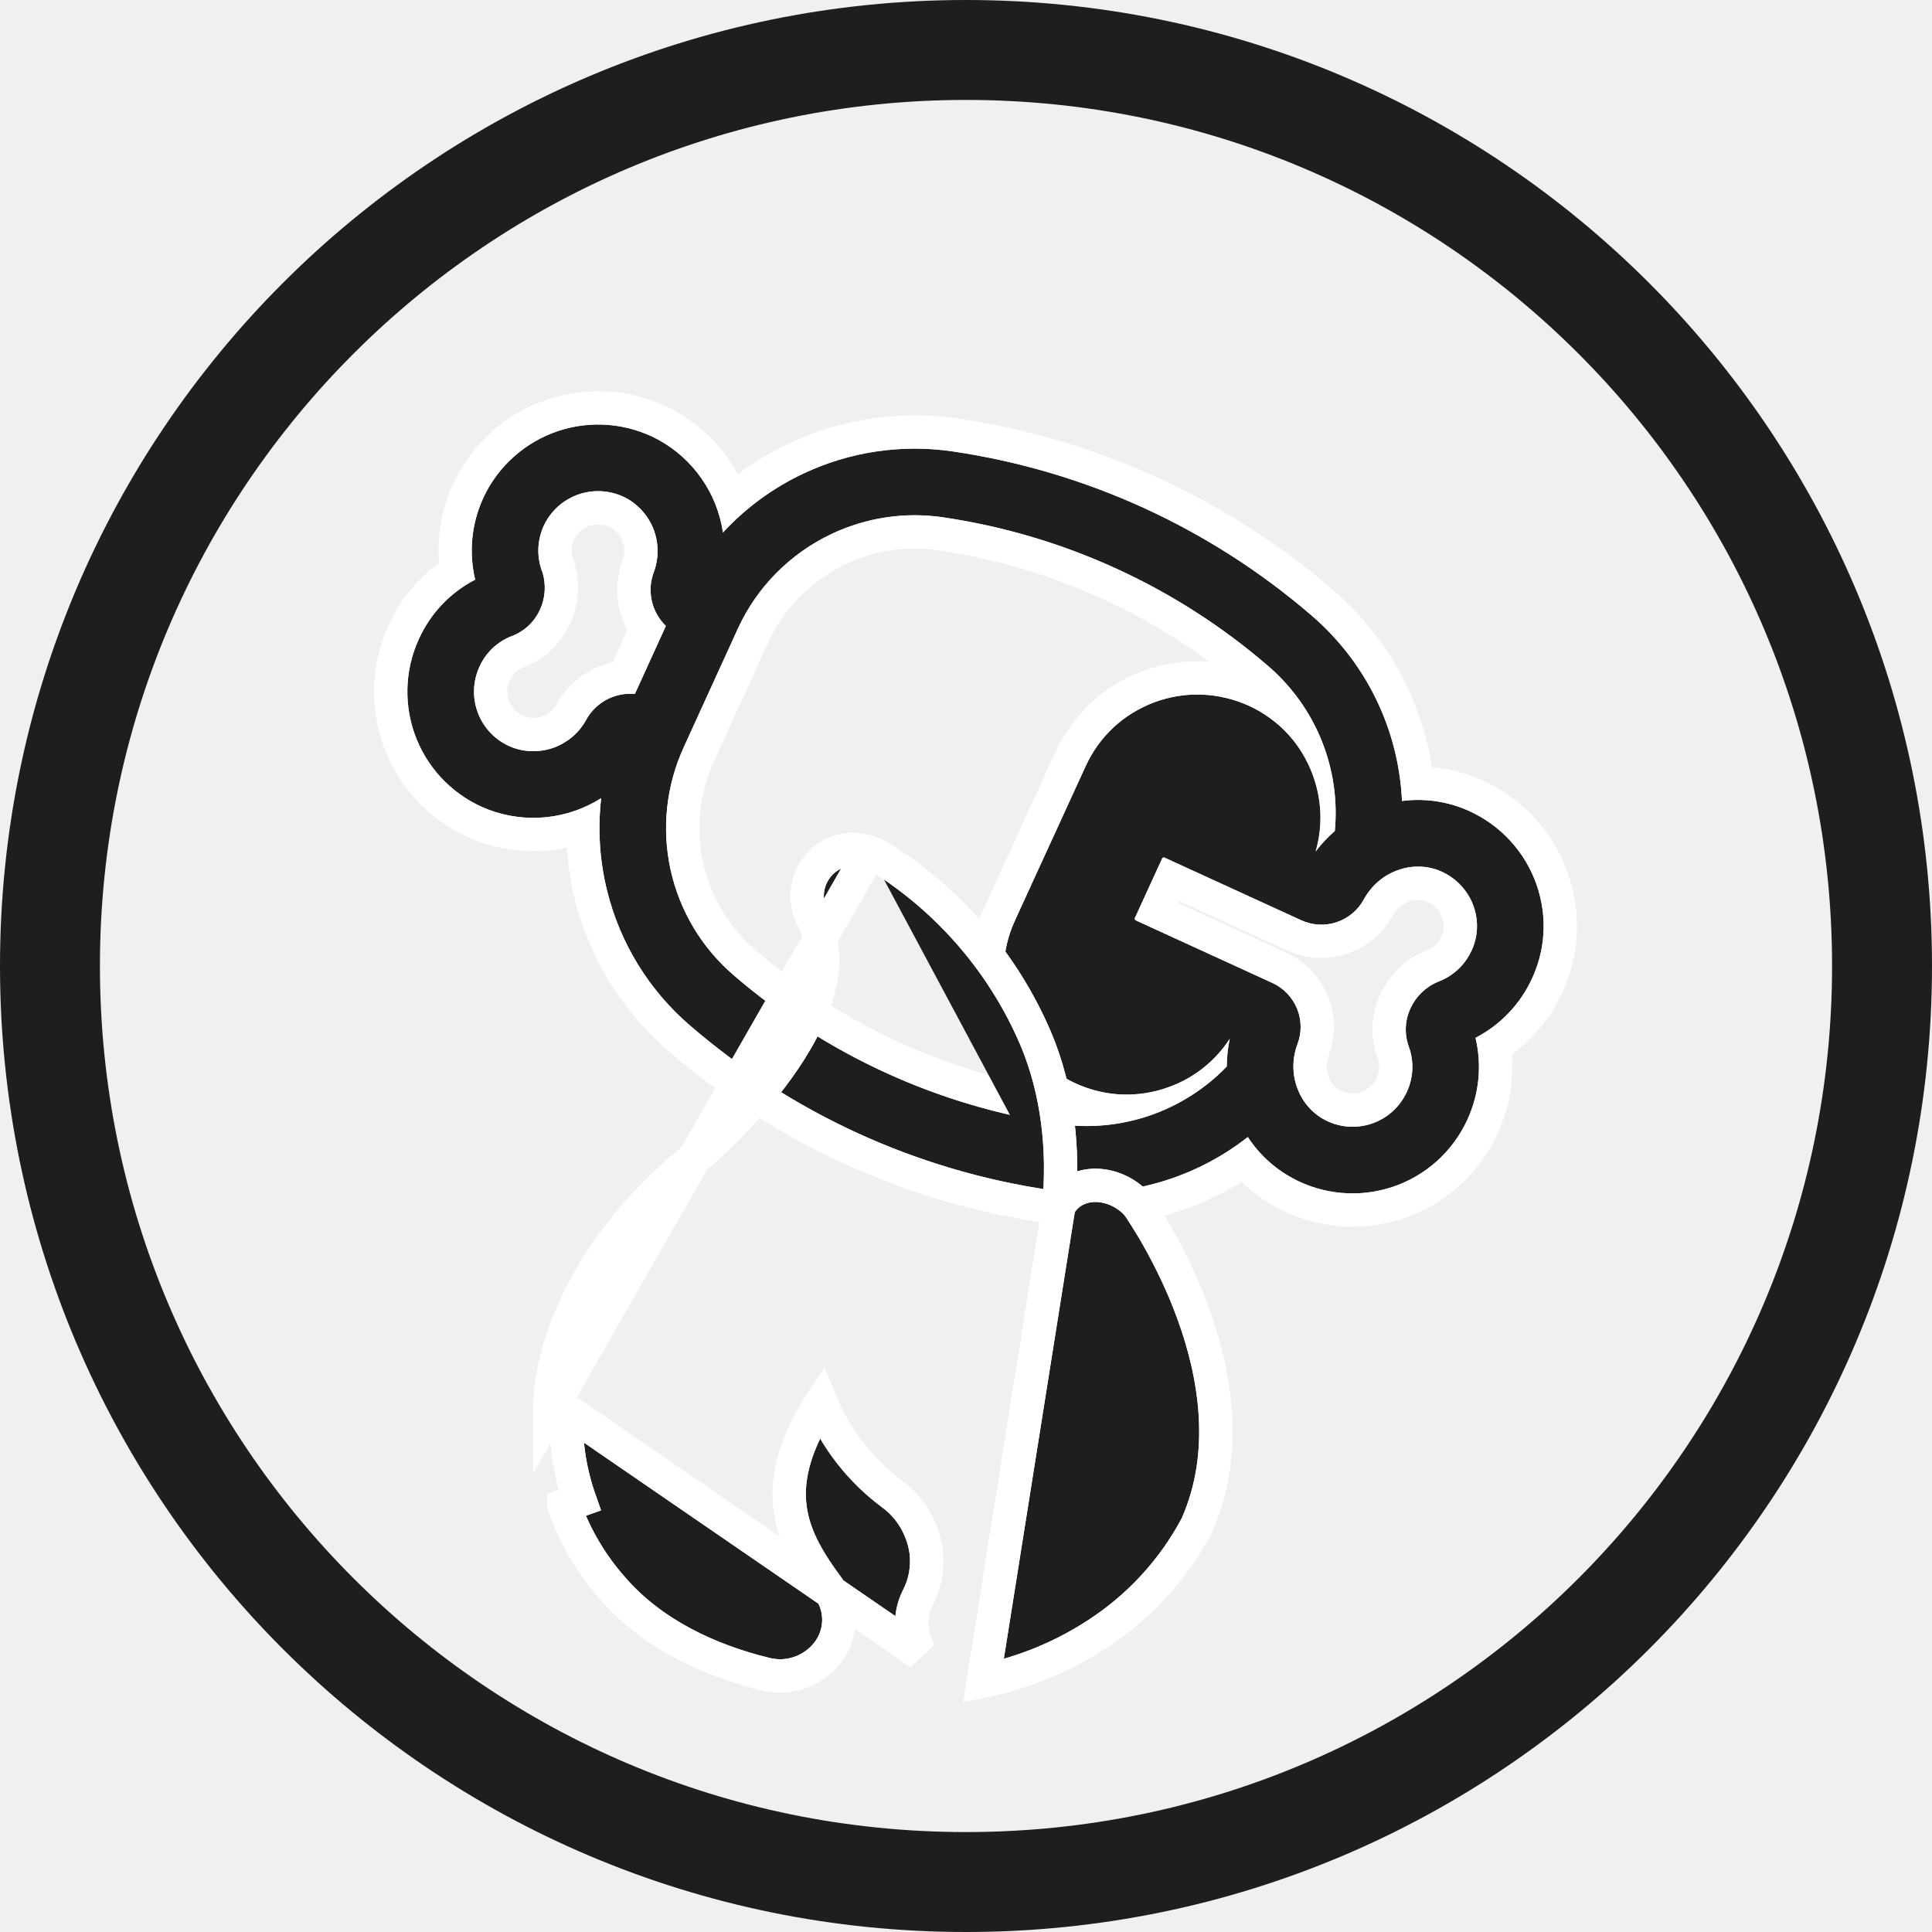
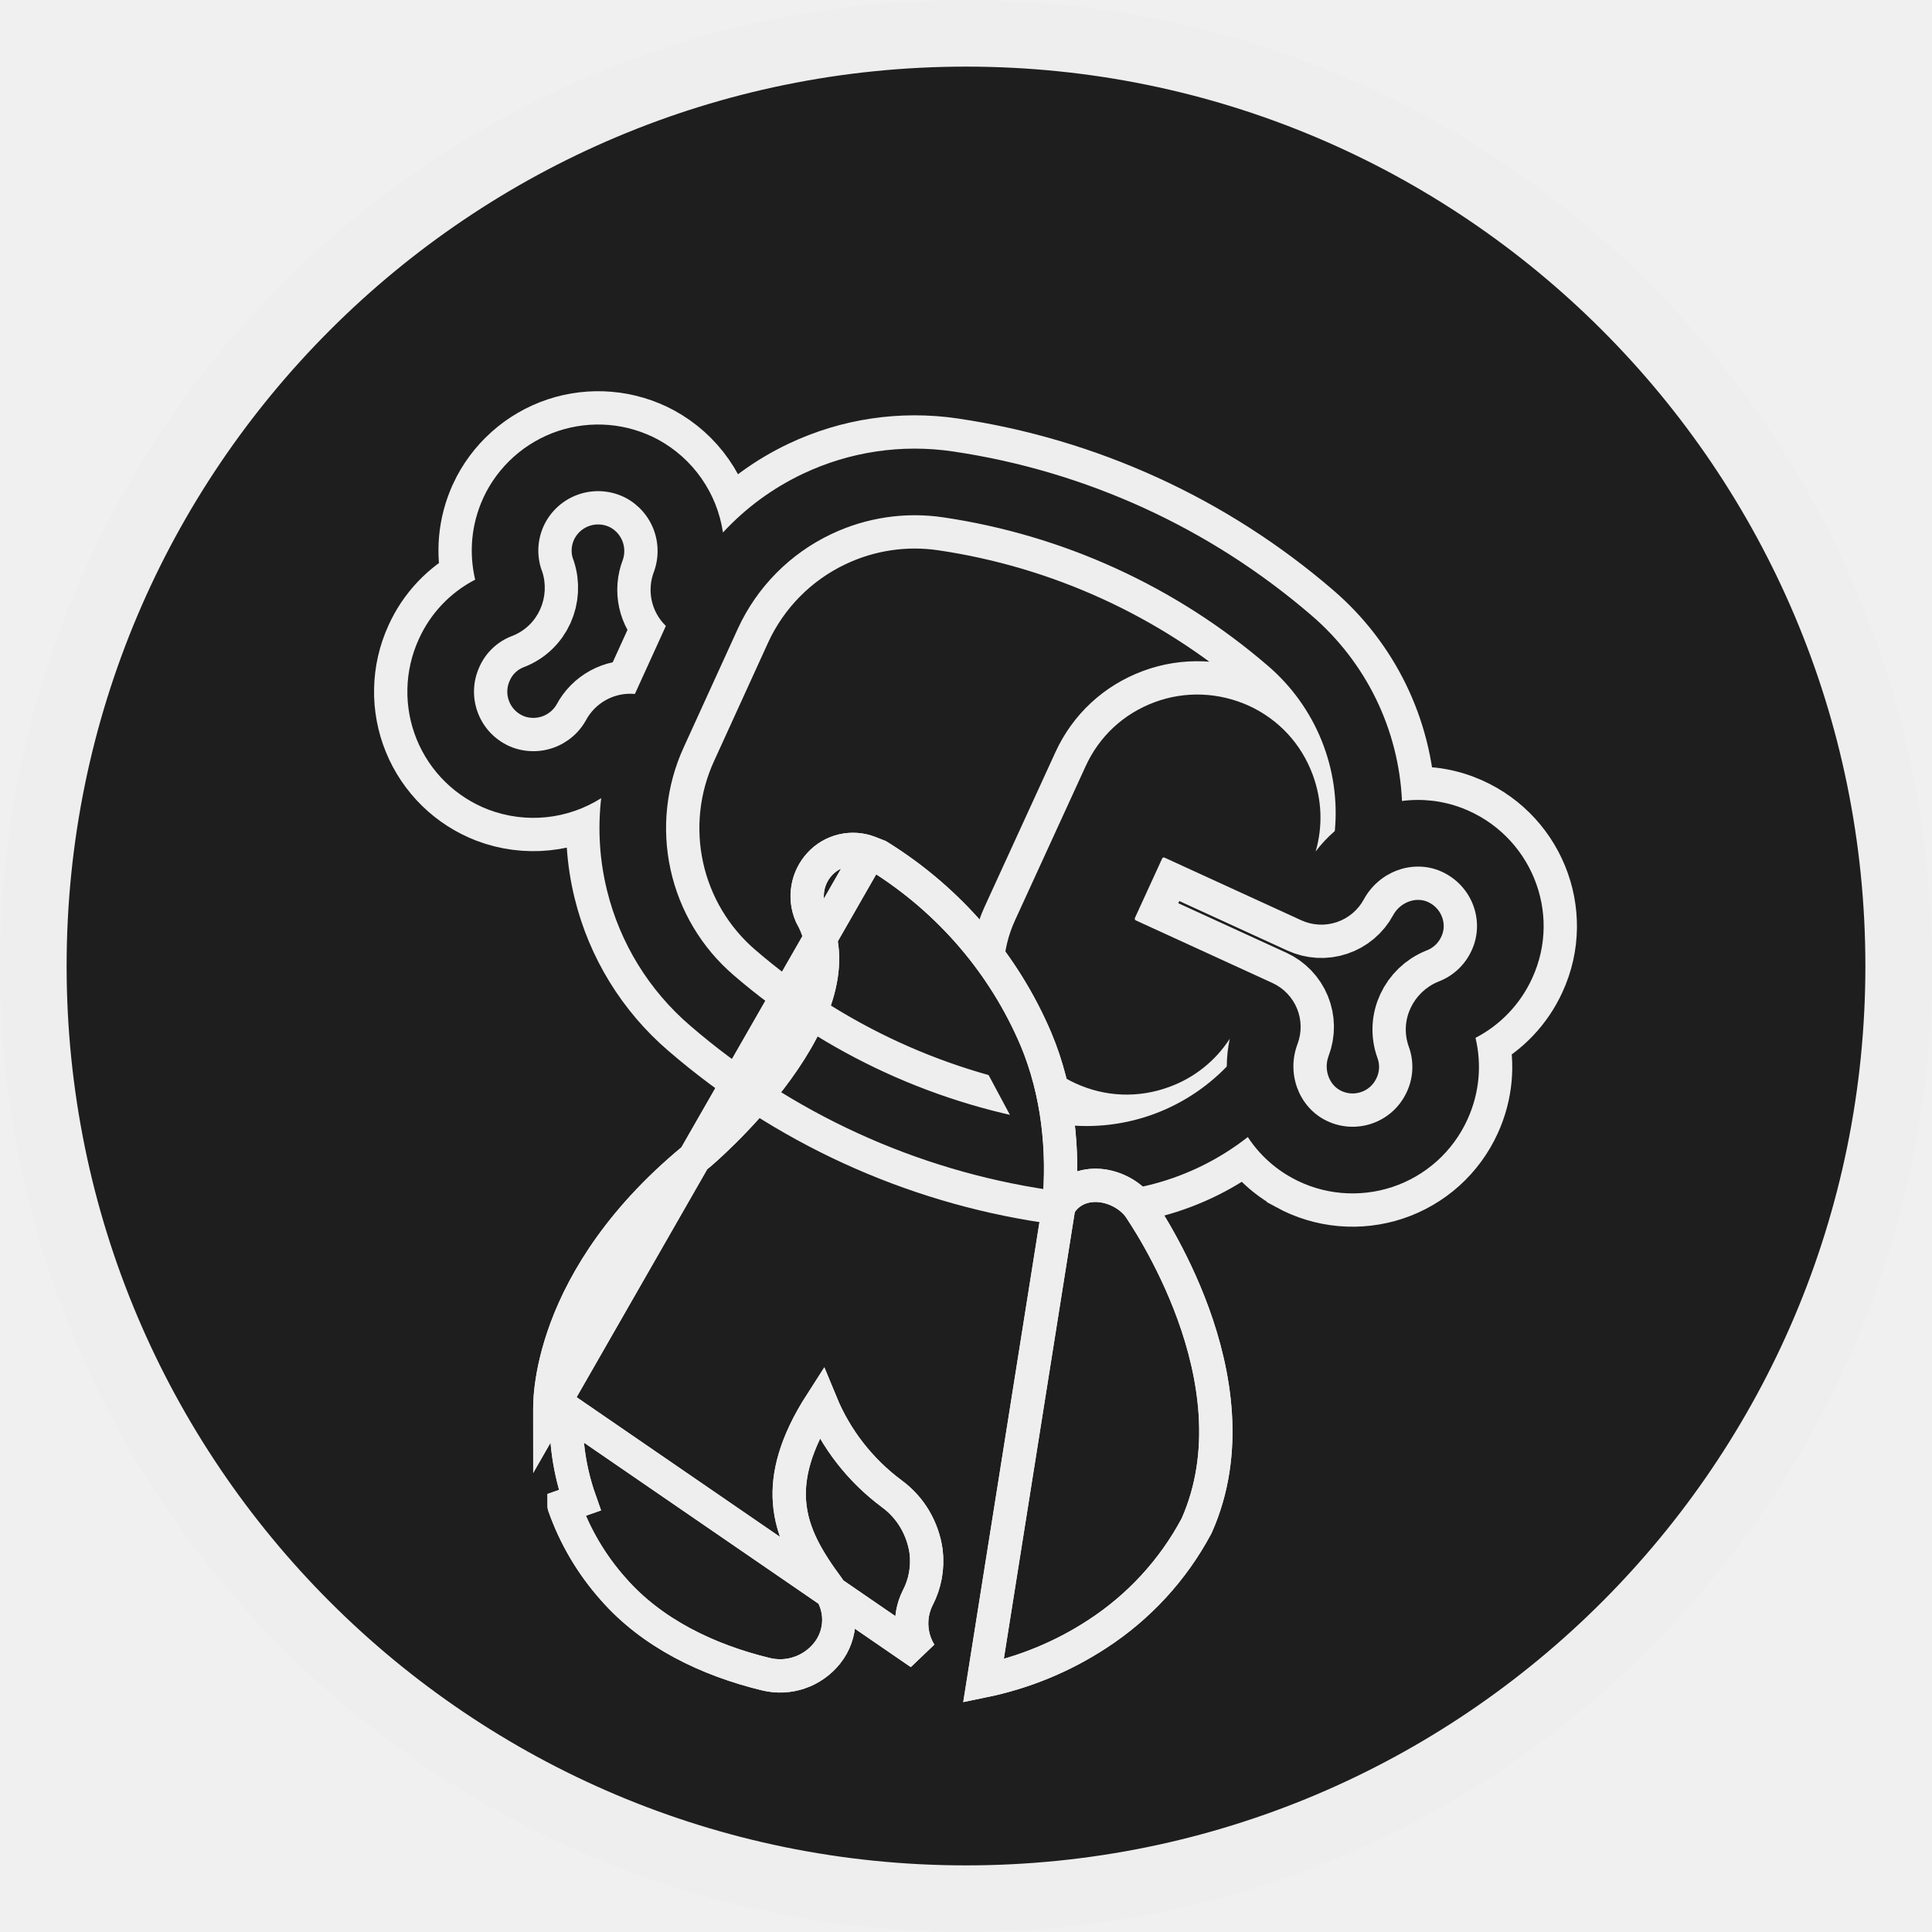
<svg xmlns="http://www.w3.org/2000/svg" width="58" height="58" viewBox="0 0 58 58" fill="none">
-   <circle cx="29" cy="29" r="27.5" stroke="#1E1E1E" stroke-width="3" />
+   <circle cx="29" cy="29" r="28" fill="#1E1E1E" stroke="#EEEEEE" stroke-width="2" />
  <mask id="path-2-outside-1_2_15" maskUnits="userSpaceOnUse" x="8.714" y="3.714" width="41.14" height="41.14" fill="black">
    <rect fill="white" x="8.714" y="3.714" width="41.14" height="41.14" />
    <path d="M19.758 13.198C20.276 13.48 20.722 13.879 21.059 14.363C21.397 14.846 21.617 15.402 21.704 15.986C22.384 15.25 23.199 14.652 24.105 14.223C25.505 13.559 27.07 13.326 28.603 13.552C32.59 14.14 36.327 15.849 39.379 18.481C40.186 19.175 40.843 20.027 41.309 20.983C41.775 21.94 42.04 22.982 42.089 24.046C42.694 23.967 43.309 24.038 43.881 24.254L43.885 24.255C45.949 25.044 46.909 27.397 45.995 29.371C45.644 30.139 45.046 30.768 44.296 31.157C44.486 31.954 44.419 32.809 44.052 33.612C43.836 34.085 43.525 34.509 43.138 34.857C42.751 35.204 42.296 35.469 41.803 35.633C41.309 35.797 40.787 35.858 40.269 35.812C39.75 35.766 39.247 35.613 38.791 35.364L38.79 35.362C38.252 35.069 37.795 34.647 37.46 34.135C36.623 34.791 35.661 35.27 34.633 35.542C33.605 35.815 32.532 35.876 31.48 35.72C27.497 35.128 23.764 33.417 20.715 30.787C19.483 29.729 18.612 28.312 18.224 26.734C18 25.828 17.941 24.889 18.048 23.962C17.55 24.277 16.985 24.473 16.398 24.533C15.811 24.593 15.219 24.515 14.667 24.307L14.662 24.305C14.179 24.12 13.738 23.837 13.368 23.475C12.998 23.113 12.707 22.679 12.511 22.2C12.315 21.721 12.219 21.206 12.23 20.689C12.24 20.171 12.357 19.661 12.572 19.19C12.918 18.42 13.515 17.789 14.265 17.402C14.078 16.611 14.14 15.751 14.509 14.947L14.51 14.943C14.728 14.474 15.04 14.054 15.426 13.71C15.812 13.365 16.264 13.103 16.755 12.939C17.246 12.776 17.765 12.714 18.28 12.758C18.796 12.802 19.297 12.951 19.753 13.195L19.758 13.198ZM36.829 32.016C36.83 31.738 36.859 31.461 36.918 31.185C36.488 31.849 35.854 32.355 35.111 32.627C34.183 32.971 33.188 32.935 32.288 32.523C31.389 32.111 30.712 31.38 30.367 30.452C30.023 29.524 30.058 28.53 30.471 27.63L32.592 23.001C33.004 22.101 33.734 21.425 34.663 21.08C35.581 20.739 36.589 20.781 37.485 21.184C38.385 21.596 39.062 22.326 39.407 23.254C39.687 24.009 39.716 24.806 39.496 25.563C39.666 25.336 39.86 25.131 40.072 24.948C40.159 24.024 40.023 23.091 39.675 22.23C39.327 21.369 38.778 20.603 38.074 19.997C35.31 17.612 31.924 16.063 28.311 15.53C27.17 15.362 26.005 15.536 24.962 16.031C23.723 16.616 22.729 17.619 22.155 18.864L20.526 22.434C20 23.582 19.86 24.869 20.13 26.103C20.399 27.337 21.063 28.449 22.02 29.272C24.782 31.655 28.165 33.205 31.773 33.743C32.693 33.877 33.631 33.791 34.51 33.491C35.39 33.19 36.185 32.685 36.83 32.016L36.829 32.016ZM16.268 17.132L16.275 17.151C16.529 17.914 16.164 18.792 15.365 19.096C14.934 19.261 14.586 19.589 14.397 20.01L14.393 20.019C13.966 20.95 14.404 22.059 15.381 22.438C15.785 22.588 16.229 22.589 16.633 22.441C17.038 22.292 17.376 22.005 17.587 21.629C17.726 21.366 17.941 21.15 18.203 21.008C18.465 20.866 18.763 20.805 19.06 20.833L19.99 18.791C19.776 18.584 19.628 18.319 19.565 18.028C19.502 17.738 19.526 17.435 19.634 17.158C19.78 16.753 19.777 16.309 19.626 15.905C19.474 15.502 19.184 15.166 18.806 14.958C18.591 14.843 18.354 14.772 18.11 14.751C17.866 14.73 17.621 14.759 17.388 14.836C17.156 14.913 16.942 15.037 16.759 15.199C16.576 15.362 16.429 15.56 16.325 15.782C16.121 16.229 16.114 16.708 16.266 17.133L16.268 17.132ZM34.889 25.772L34.07 27.559C34.067 27.565 34.066 27.572 34.066 27.579C34.066 27.586 34.067 27.593 34.07 27.6C34.075 27.616 34.086 27.626 34.097 27.63L38.198 29.509C38.534 29.663 38.798 29.938 38.938 30.28C39.078 30.621 39.082 31.003 38.95 31.348C38.624 32.22 38.979 33.186 39.749 33.607C39.965 33.725 40.202 33.797 40.447 33.819C40.692 33.841 40.939 33.812 41.172 33.734C41.405 33.657 41.62 33.532 41.803 33.367C41.985 33.203 42.132 33.002 42.234 32.779C42.432 32.355 42.454 31.871 42.296 31.431C42.002 30.627 42.43 29.777 43.175 29.472L43.184 29.468L43.194 29.464C43.613 29.301 43.974 28.982 44.178 28.536L44.18 28.532C44.602 27.621 44.168 26.506 43.176 26.124C42.354 25.817 41.394 26.179 40.946 26.995C40.771 27.321 40.478 27.567 40.128 27.684C39.777 27.802 39.395 27.78 39.06 27.625L34.959 25.746C34.952 25.743 34.946 25.741 34.938 25.741C34.931 25.741 34.924 25.742 34.918 25.745C34.911 25.747 34.906 25.751 34.9 25.756C34.895 25.76 34.892 25.765 34.889 25.772Z" />
  </mask>
  <path d="M19.758 13.198C20.276 13.48 20.722 13.879 21.059 14.363C21.397 14.846 21.617 15.402 21.704 15.986C22.384 15.25 23.199 14.652 24.105 14.223C25.505 13.559 27.07 13.326 28.603 13.552C32.59 14.14 36.327 15.849 39.379 18.481C40.186 19.175 40.843 20.027 41.309 20.983C41.775 21.94 42.04 22.982 42.089 24.046C42.694 23.967 43.309 24.038 43.881 24.254L43.885 24.255C45.949 25.044 46.909 27.397 45.995 29.371C45.644 30.139 45.046 30.768 44.296 31.157C44.486 31.954 44.419 32.809 44.052 33.612C43.836 34.085 43.525 34.509 43.138 34.857C42.751 35.204 42.296 35.469 41.803 35.633C41.309 35.797 40.787 35.858 40.269 35.812C39.75 35.766 39.247 35.613 38.791 35.364L38.79 35.362C38.252 35.069 37.795 34.647 37.46 34.135C36.623 34.791 35.661 35.27 34.633 35.542C33.605 35.815 32.532 35.876 31.48 35.72C27.497 35.128 23.764 33.417 20.715 30.787C19.483 29.729 18.612 28.312 18.224 26.734C18 25.828 17.941 24.889 18.048 23.962C17.55 24.277 16.985 24.473 16.398 24.533C15.811 24.593 15.219 24.515 14.667 24.307L14.662 24.305C14.179 24.12 13.738 23.837 13.368 23.475C12.998 23.113 12.707 22.679 12.511 22.2C12.315 21.721 12.219 21.206 12.23 20.689C12.24 20.171 12.357 19.661 12.572 19.19C12.918 18.42 13.515 17.789 14.265 17.402C14.078 16.611 14.14 15.751 14.509 14.947L14.51 14.943C14.728 14.474 15.04 14.054 15.426 13.71C15.812 13.365 16.264 13.103 16.755 12.939C17.246 12.776 17.765 12.714 18.28 12.758C18.796 12.802 19.297 12.951 19.753 13.195L19.758 13.198ZM36.829 32.016C36.83 31.738 36.859 31.461 36.918 31.185C36.488 31.849 35.854 32.355 35.111 32.627C34.183 32.971 33.188 32.935 32.288 32.523C31.389 32.111 30.712 31.38 30.367 30.452C30.023 29.524 30.058 28.53 30.471 27.63L32.592 23.001C33.004 22.101 33.734 21.425 34.663 21.08C35.581 20.739 36.589 20.781 37.485 21.184C38.385 21.596 39.062 22.326 39.407 23.254C39.687 24.009 39.716 24.806 39.496 25.563C39.666 25.336 39.86 25.131 40.072 24.948C40.159 24.024 40.023 23.091 39.675 22.23C39.327 21.369 38.778 20.603 38.074 19.997C35.31 17.612 31.924 16.063 28.311 15.53C27.17 15.362 26.005 15.536 24.962 16.031C23.723 16.616 22.729 17.619 22.155 18.864L20.526 22.434C20 23.582 19.86 24.869 20.13 26.103C20.399 27.337 21.063 28.449 22.02 29.272C24.782 31.655 28.165 33.205 31.773 33.743C32.693 33.877 33.631 33.791 34.51 33.491C35.39 33.19 36.185 32.685 36.83 32.016L36.829 32.016ZM16.268 17.132L16.275 17.151C16.529 17.914 16.164 18.792 15.365 19.096C14.934 19.261 14.586 19.589 14.397 20.01L14.393 20.019C13.966 20.95 14.404 22.059 15.381 22.438C15.785 22.588 16.229 22.589 16.633 22.441C17.038 22.292 17.376 22.005 17.587 21.629C17.726 21.366 17.941 21.15 18.203 21.008C18.465 20.866 18.763 20.805 19.06 20.833L19.99 18.791C19.776 18.584 19.628 18.319 19.565 18.028C19.502 17.738 19.526 17.435 19.634 17.158C19.78 16.753 19.777 16.309 19.626 15.905C19.474 15.502 19.184 15.166 18.806 14.958C18.591 14.843 18.354 14.772 18.11 14.751C17.866 14.73 17.621 14.759 17.388 14.836C17.156 14.913 16.942 15.037 16.759 15.199C16.576 15.362 16.429 15.56 16.325 15.782C16.121 16.229 16.114 16.708 16.266 17.133L16.268 17.132ZM34.889 25.772L34.07 27.559C34.067 27.565 34.066 27.572 34.066 27.579C34.066 27.586 34.067 27.593 34.07 27.6C34.075 27.616 34.086 27.626 34.097 27.63L38.198 29.509C38.534 29.663 38.798 29.938 38.938 30.28C39.078 30.621 39.082 31.003 38.95 31.348C38.624 32.22 38.979 33.186 39.749 33.607C39.965 33.725 40.202 33.797 40.447 33.819C40.692 33.841 40.939 33.812 41.172 33.734C41.405 33.657 41.62 33.532 41.803 33.367C41.985 33.203 42.132 33.002 42.234 32.779C42.432 32.355 42.454 31.871 42.296 31.431C42.002 30.627 42.43 29.777 43.175 29.472L43.184 29.468L43.194 29.464C43.613 29.301 43.974 28.982 44.178 28.536L44.18 28.532C44.602 27.621 44.168 26.506 43.176 26.124C42.354 25.817 41.394 26.179 40.946 26.995C40.771 27.321 40.478 27.567 40.128 27.684C39.777 27.802 39.395 27.78 39.06 27.625L34.959 25.746C34.952 25.743 34.946 25.741 34.938 25.741C34.931 25.741 34.924 25.742 34.918 25.745C34.911 25.747 34.906 25.751 34.9 25.756C34.895 25.76 34.892 25.765 34.889 25.772Z" fill="#1E1E1E" />
-   <path d="M19.758 13.198C20.276 13.48 20.722 13.879 21.059 14.363C21.397 14.846 21.617 15.402 21.704 15.986C22.384 15.25 23.199 14.652 24.105 14.223C25.505 13.559 27.07 13.326 28.603 13.552C32.59 14.14 36.327 15.849 39.379 18.481C40.186 19.175 40.843 20.027 41.309 20.983C41.775 21.94 42.04 22.982 42.089 24.046C42.694 23.967 43.309 24.038 43.881 24.254L43.885 24.255C45.949 25.044 46.909 27.397 45.995 29.371C45.644 30.139 45.046 30.768 44.296 31.157C44.486 31.954 44.419 32.809 44.052 33.612C43.836 34.085 43.525 34.509 43.138 34.857C42.751 35.204 42.296 35.469 41.803 35.633C41.309 35.797 40.787 35.858 40.269 35.812C39.75 35.766 39.247 35.613 38.791 35.364L38.79 35.362C38.252 35.069 37.795 34.647 37.46 34.135C36.623 34.791 35.661 35.27 34.633 35.542C33.605 35.815 32.532 35.876 31.48 35.72C27.497 35.128 23.764 33.417 20.715 30.787C19.483 29.729 18.612 28.312 18.224 26.734C18 25.828 17.941 24.889 18.048 23.962C17.55 24.277 16.985 24.473 16.398 24.533C15.811 24.593 15.219 24.515 14.667 24.307L14.662 24.305C14.179 24.12 13.738 23.837 13.368 23.475C12.998 23.113 12.707 22.679 12.511 22.2C12.315 21.721 12.219 21.206 12.23 20.689C12.24 20.171 12.357 19.661 12.572 19.19C12.918 18.42 13.515 17.789 14.265 17.402C14.078 16.611 14.14 15.751 14.509 14.947L14.51 14.943C14.728 14.474 15.04 14.054 15.426 13.71C15.812 13.365 16.264 13.103 16.755 12.939C17.246 12.776 17.765 12.714 18.28 12.758C18.796 12.802 19.297 12.951 19.753 13.195L19.758 13.198ZM36.829 32.016C36.83 31.738 36.859 31.461 36.918 31.185C36.488 31.849 35.854 32.355 35.111 32.627C34.183 32.971 33.188 32.935 32.288 32.523C31.389 32.111 30.712 31.38 30.367 30.452C30.023 29.524 30.058 28.53 30.471 27.63L32.592 23.001C33.004 22.101 33.734 21.425 34.663 21.08C35.581 20.739 36.589 20.781 37.485 21.184C38.385 21.596 39.062 22.326 39.407 23.254C39.687 24.009 39.716 24.806 39.496 25.563C39.666 25.336 39.86 25.131 40.072 24.948C40.159 24.024 40.023 23.091 39.675 22.23C39.327 21.369 38.778 20.603 38.074 19.997C35.31 17.612 31.924 16.063 28.311 15.53C27.17 15.362 26.005 15.536 24.962 16.031C23.723 16.616 22.729 17.619 22.155 18.864L20.526 22.434C20 23.582 19.86 24.869 20.13 26.103C20.399 27.337 21.063 28.449 22.02 29.272C24.782 31.655 28.165 33.205 31.773 33.743C32.693 33.877 33.631 33.791 34.51 33.491C35.39 33.19 36.185 32.685 36.83 32.016L36.829 32.016ZM16.268 17.132L16.275 17.151C16.529 17.914 16.164 18.792 15.365 19.096C14.934 19.261 14.586 19.589 14.397 20.01L14.393 20.019C13.966 20.95 14.404 22.059 15.381 22.438C15.785 22.588 16.229 22.589 16.633 22.441C17.038 22.292 17.376 22.005 17.587 21.629C17.726 21.366 17.941 21.15 18.203 21.008C18.465 20.866 18.763 20.805 19.06 20.833L19.99 18.791C19.776 18.584 19.628 18.319 19.565 18.028C19.502 17.738 19.526 17.435 19.634 17.158C19.78 16.753 19.777 16.309 19.626 15.905C19.474 15.502 19.184 15.166 18.806 14.958C18.591 14.843 18.354 14.772 18.11 14.751C17.866 14.73 17.621 14.759 17.388 14.836C17.156 14.913 16.942 15.037 16.759 15.199C16.576 15.362 16.429 15.56 16.325 15.782C16.121 16.229 16.114 16.708 16.266 17.133L16.268 17.132ZM34.889 25.772L34.07 27.559C34.067 27.565 34.066 27.572 34.066 27.579C34.066 27.586 34.067 27.593 34.07 27.6C34.075 27.616 34.086 27.626 34.097 27.63L38.198 29.509C38.534 29.663 38.798 29.938 38.938 30.28C39.078 30.621 39.082 31.003 38.95 31.348C38.624 32.22 38.979 33.186 39.749 33.607C39.965 33.725 40.202 33.797 40.447 33.819C40.692 33.841 40.939 33.812 41.172 33.734C41.405 33.657 41.62 33.532 41.803 33.367C41.985 33.203 42.132 33.002 42.234 32.779C42.432 32.355 42.454 31.871 42.296 31.431C42.002 30.627 42.43 29.777 43.175 29.472L43.184 29.468L43.194 29.464C43.613 29.301 43.974 28.982 44.178 28.536L44.18 28.532C44.602 27.621 44.168 26.506 43.176 26.124C42.354 25.817 41.394 26.179 40.946 26.995C40.771 27.321 40.478 27.567 40.128 27.684C39.777 27.802 39.395 27.78 39.06 27.625L34.959 25.746C34.952 25.743 34.946 25.741 34.938 25.741C34.931 25.741 34.924 25.742 34.918 25.745C34.911 25.747 34.906 25.751 34.9 25.756C34.895 25.76 34.892 25.765 34.889 25.772Z" stroke="white" stroke-width="2" mask="url(#path-2-outside-1_2_15)" />
+   <path d="M19.758 13.198C20.276 13.48 20.722 13.879 21.059 14.363C21.397 14.846 21.617 15.402 21.704 15.986C22.384 15.25 23.199 14.652 24.105 14.223C25.505 13.559 27.07 13.326 28.603 13.552C32.59 14.14 36.327 15.849 39.379 18.481C40.186 19.175 40.843 20.027 41.309 20.983C41.775 21.94 42.04 22.982 42.089 24.046C42.694 23.967 43.309 24.038 43.881 24.254L43.885 24.255C45.949 25.044 46.909 27.397 45.995 29.371C45.644 30.139 45.046 30.768 44.296 31.157C44.486 31.954 44.419 32.809 44.052 33.612C43.836 34.085 43.525 34.509 43.138 34.857C42.751 35.204 42.296 35.469 41.803 35.633C41.309 35.797 40.787 35.858 40.269 35.812C39.75 35.766 39.247 35.613 38.791 35.364L38.79 35.362C38.252 35.069 37.795 34.647 37.46 34.135C36.623 34.791 35.661 35.27 34.633 35.542C33.605 35.815 32.532 35.876 31.48 35.72C27.497 35.128 23.764 33.417 20.715 30.787C19.483 29.729 18.612 28.312 18.224 26.734C18 25.828 17.941 24.889 18.048 23.962C17.55 24.277 16.985 24.473 16.398 24.533C15.811 24.593 15.219 24.515 14.667 24.307L14.662 24.305C14.179 24.12 13.738 23.837 13.368 23.475C12.998 23.113 12.707 22.679 12.511 22.2C12.315 21.721 12.219 21.206 12.23 20.689C12.24 20.171 12.357 19.661 12.572 19.19C12.918 18.42 13.515 17.789 14.265 17.402C14.078 16.611 14.14 15.751 14.509 14.947L14.51 14.943C14.728 14.474 15.04 14.054 15.426 13.71C15.812 13.365 16.264 13.103 16.755 12.939C17.246 12.776 17.765 12.714 18.28 12.758C18.796 12.802 19.297 12.951 19.753 13.195L19.758 13.198ZM36.829 32.016C36.83 31.738 36.859 31.461 36.918 31.185C36.488 31.849 35.854 32.355 35.111 32.627C34.183 32.971 33.188 32.935 32.288 32.523C31.389 32.111 30.712 31.38 30.367 30.452C30.023 29.524 30.058 28.53 30.471 27.63L32.592 23.001C33.004 22.101 33.734 21.425 34.663 21.08C35.581 20.739 36.589 20.781 37.485 21.184C38.385 21.596 39.062 22.326 39.407 23.254C39.687 24.009 39.716 24.806 39.496 25.563C39.666 25.336 39.86 25.131 40.072 24.948C40.159 24.024 40.023 23.091 39.675 22.23C39.327 21.369 38.778 20.603 38.074 19.997C35.31 17.612 31.924 16.063 28.311 15.53C27.17 15.362 26.005 15.536 24.962 16.031C23.723 16.616 22.729 17.619 22.155 18.864L20.526 22.434C20 23.582 19.86 24.869 20.13 26.103C20.399 27.337 21.063 28.449 22.02 29.272C24.782 31.655 28.165 33.205 31.773 33.743C32.693 33.877 33.631 33.791 34.51 33.491C35.39 33.19 36.185 32.685 36.83 32.016L36.829 32.016ZM16.268 17.132L16.275 17.151C16.529 17.914 16.164 18.792 15.365 19.096C14.934 19.261 14.586 19.589 14.397 20.01L14.393 20.019C13.966 20.95 14.404 22.059 15.381 22.438C15.785 22.588 16.229 22.589 16.633 22.441C17.038 22.292 17.376 22.005 17.587 21.629C17.726 21.366 17.941 21.15 18.203 21.008C18.465 20.866 18.763 20.805 19.06 20.833L19.99 18.791C19.776 18.584 19.628 18.319 19.565 18.028C19.502 17.738 19.526 17.435 19.634 17.158C19.78 16.753 19.777 16.309 19.626 15.905C19.474 15.502 19.184 15.166 18.806 14.958C18.591 14.843 18.354 14.772 18.11 14.751C17.866 14.73 17.621 14.759 17.388 14.836C17.156 14.913 16.942 15.037 16.759 15.199C16.576 15.362 16.429 15.56 16.325 15.782C16.121 16.229 16.114 16.708 16.266 17.133L16.268 17.132ZM34.889 25.772L34.07 27.559C34.067 27.565 34.066 27.572 34.066 27.579C34.066 27.586 34.067 27.593 34.07 27.6C34.075 27.616 34.086 27.626 34.097 27.63L38.198 29.509C38.534 29.663 38.798 29.938 38.938 30.28C39.078 30.621 39.082 31.003 38.95 31.348C38.624 32.22 38.979 33.186 39.749 33.607C39.965 33.725 40.202 33.797 40.447 33.819C40.692 33.841 40.939 33.812 41.172 33.734C41.405 33.657 41.62 33.532 41.803 33.367C41.985 33.203 42.132 33.002 42.234 32.779C42.432 32.355 42.454 31.871 42.296 31.431C42.002 30.627 42.43 29.777 43.175 29.472L43.184 29.468L43.194 29.464C43.613 29.301 43.974 28.982 44.178 28.536L44.18 28.532C44.602 27.621 44.168 26.506 43.176 26.124C42.354 25.817 41.394 26.179 40.946 26.995C40.771 27.321 40.478 27.567 40.128 27.684C39.777 27.802 39.395 27.78 39.06 27.625L34.959 25.746C34.952 25.743 34.946 25.741 34.938 25.741C34.931 25.741 34.924 25.742 34.918 25.745C34.911 25.747 34.906 25.751 34.9 25.756C34.895 25.76 34.892 25.765 34.889 25.772Z" stroke="#EEEEEE" stroke-width="2" mask="url(#path-2-outside-1_2_15)" />
  <path d="M31.787 36.214C32.06 35.717 32.561 35.553 33.005 35.589C33.455 35.626 33.915 35.864 34.185 36.219L34.198 36.236L34.209 36.253C34.209 36.253 34.209 36.254 34.213 36.259L34.225 36.278L34.265 36.338C34.297 36.387 34.341 36.454 34.393 36.537C34.498 36.702 34.637 36.93 34.794 37.211C35.108 37.771 35.496 38.543 35.823 39.443C36.47 41.226 36.904 43.594 35.927 45.796L35.919 45.813L35.91 45.829C35.212 47.133 34.192 48.241 32.946 49.052C31.907 49.733 30.745 50.212 29.524 50.463L31.787 36.214ZM31.787 36.214C31.947 34.524 31.759 32.779 31.104 31.204L31.104 31.204L31.102 31.201C30.143 28.942 28.503 27.03 26.407 25.722L26.368 25.698L26.325 25.681L26.104 25.594M27.378 48.908C27.404 49.167 27.489 49.416 27.626 49.636L17.007 42.343C16.966 43.258 17.102 44.173 17.407 45.038L16.935 45.204C16.935 45.204 16.935 45.205 16.936 45.205C17.259 46.123 17.759 46.971 18.409 47.701C19.57 49.032 21.257 49.841 22.998 50.261C23.332 50.342 23.682 50.325 24.006 50.213L24.008 50.213C24.333 50.099 24.619 49.897 24.833 49.627L24.834 49.626C25.054 49.348 25.176 49.006 25.182 48.652C25.187 48.298 25.076 47.952 24.865 47.667C24.252 46.839 23.769 46.041 23.701 45.086C23.644 44.305 23.861 43.35 24.65 42.123C25.093 43.198 25.825 44.141 26.773 44.844L26.775 44.846C27.055 45.051 27.288 45.31 27.463 45.606C27.64 45.907 27.756 46.239 27.803 46.583C27.859 47.062 27.772 47.545 27.552 47.966L27.552 47.966L27.548 47.974C27.404 48.263 27.345 48.587 27.378 48.908ZM16.506 42.307C16.506 42.321 16.507 42.332 16.507 42.341L26.103 25.594L26.104 25.594C25.847 25.493 25.567 25.473 25.299 25.535C25.031 25.598 24.788 25.74 24.604 25.944C24.421 26.144 24.299 26.392 24.253 26.66C24.206 26.927 24.237 27.203 24.343 27.453L24.354 27.479L24.367 27.504C24.749 28.185 24.773 28.941 24.558 29.736C24.34 30.538 23.883 31.351 23.35 32.09C22.82 32.827 22.23 33.467 21.771 33.926C21.542 34.154 21.347 34.336 21.21 34.46C21.142 34.522 21.088 34.569 21.051 34.601L21.011 34.636L21.002 34.643C18.677 36.509 17.547 38.41 17.002 39.868C16.73 40.596 16.606 41.209 16.55 41.646C16.522 41.864 16.511 42.039 16.508 42.162C16.506 42.224 16.506 42.272 16.506 42.307Z" fill="#1E1E1E" />
-   <path d="M31.787 36.214C32.06 35.717 32.561 35.553 33.005 35.589C33.455 35.626 33.915 35.864 34.185 36.219L34.198 36.236L34.209 36.253C34.209 36.253 34.209 36.254 34.213 36.259L34.225 36.278L34.265 36.338C34.297 36.387 34.341 36.454 34.393 36.537C34.498 36.702 34.637 36.93 34.794 37.211C35.108 37.771 35.496 38.543 35.823 39.443C36.47 41.226 36.904 43.594 35.927 45.796L35.919 45.813L35.91 45.829C35.212 47.133 34.192 48.241 32.946 49.052C31.907 49.733 30.745 50.212 29.524 50.463L31.787 36.214ZM31.787 36.214C31.947 34.524 31.759 32.779 31.104 31.204L31.104 31.204L31.102 31.201C30.143 28.942 28.503 27.03 26.407 25.722L26.368 25.698L26.325 25.681L26.104 25.594M27.378 48.908C27.404 49.167 27.489 49.416 27.626 49.636L17.007 42.343C16.966 43.258 17.102 44.173 17.407 45.038L16.935 45.204C16.935 45.204 16.935 45.205 16.936 45.205C17.259 46.123 17.759 46.971 18.409 47.701C19.57 49.032 21.257 49.841 22.998 50.261C23.332 50.342 23.682 50.325 24.006 50.213L24.008 50.213C24.333 50.099 24.619 49.897 24.833 49.627L24.834 49.626C25.054 49.348 25.176 49.006 25.182 48.652C25.187 48.298 25.076 47.952 24.865 47.667C24.252 46.839 23.769 46.041 23.701 45.086C23.644 44.305 23.861 43.35 24.65 42.123C25.093 43.198 25.825 44.141 26.773 44.844L26.775 44.846C27.055 45.051 27.288 45.31 27.463 45.606C27.64 45.907 27.756 46.239 27.803 46.583C27.859 47.062 27.772 47.545 27.552 47.966L27.552 47.966L27.548 47.974C27.404 48.263 27.345 48.587 27.378 48.908ZM16.506 42.307C16.506 42.321 16.507 42.332 16.507 42.341L26.103 25.594L26.104 25.594C25.847 25.493 25.567 25.473 25.299 25.535C25.031 25.598 24.788 25.74 24.604 25.944C24.421 26.144 24.299 26.392 24.253 26.66C24.206 26.927 24.237 27.203 24.343 27.453L24.354 27.479L24.367 27.504C24.749 28.185 24.773 28.941 24.558 29.736C24.34 30.538 23.883 31.351 23.35 32.09C22.82 32.827 22.23 33.467 21.771 33.926C21.542 34.154 21.347 34.336 21.21 34.46C21.142 34.522 21.088 34.569 21.051 34.601L21.011 34.636L21.002 34.643C18.677 36.509 17.547 38.41 17.002 39.868C16.73 40.596 16.606 41.209 16.55 41.646C16.522 41.864 16.511 42.039 16.508 42.162C16.506 42.224 16.506 42.272 16.506 42.307Z" stroke="white" />
-   <path d="M31.787 36.214C32.06 35.717 32.561 35.553 33.005 35.589C33.455 35.626 33.915 35.864 34.185 36.219L34.198 36.236L34.209 36.253C34.209 36.253 34.209 36.254 34.213 36.259L34.225 36.278L34.265 36.338C34.297 36.387 34.341 36.454 34.393 36.537C34.498 36.702 34.637 36.93 34.794 37.211C35.108 37.771 35.496 38.543 35.823 39.443C36.47 41.226 36.904 43.594 35.927 45.796L35.919 45.813L35.91 45.829C35.212 47.133 34.192 48.241 32.946 49.052C31.907 49.733 30.745 50.212 29.524 50.463L31.787 36.214ZM31.787 36.214C31.947 34.524 31.759 32.779 31.104 31.204L31.104 31.204L31.102 31.201C30.143 28.942 28.503 27.03 26.407 25.722L26.368 25.698L26.325 25.681L26.104 25.594M27.378 48.908C27.404 49.167 27.489 49.416 27.626 49.636L17.007 42.343C16.966 43.258 17.102 44.173 17.407 45.038L16.935 45.204C16.935 45.204 16.935 45.205 16.936 45.205C17.259 46.123 17.759 46.971 18.409 47.701C19.57 49.032 21.257 49.841 22.998 50.261C23.332 50.342 23.682 50.325 24.006 50.213L24.008 50.213C24.333 50.099 24.619 49.897 24.833 49.627L24.834 49.626C25.054 49.348 25.176 49.006 25.182 48.652C25.187 48.298 25.076 47.952 24.865 47.667C24.252 46.839 23.769 46.041 23.701 45.086C23.644 44.305 23.861 43.35 24.65 42.123C25.093 43.198 25.825 44.141 26.773 44.844L26.775 44.846C27.055 45.051 27.288 45.31 27.463 45.606C27.64 45.907 27.756 46.239 27.803 46.583C27.859 47.062 27.772 47.545 27.552 47.966L27.552 47.966L27.548 47.974C27.404 48.263 27.345 48.587 27.378 48.908ZM16.506 42.307C16.506 42.321 16.507 42.332 16.507 42.341L26.103 25.594L26.104 25.594C25.847 25.493 25.567 25.473 25.299 25.535C25.031 25.598 24.788 25.74 24.604 25.944C24.421 26.144 24.299 26.392 24.253 26.66C24.206 26.927 24.237 27.203 24.343 27.453L24.354 27.479L24.367 27.504C24.749 28.185 24.773 28.941 24.558 29.736C24.34 30.538 23.883 31.351 23.35 32.09C22.82 32.827 22.23 33.467 21.771 33.926C21.542 34.154 21.347 34.336 21.21 34.46C21.142 34.522 21.088 34.569 21.051 34.601L21.011 34.636L21.002 34.643C18.677 36.509 17.547 38.41 17.002 39.868C16.73 40.596 16.606 41.209 16.55 41.646C16.522 41.864 16.511 42.039 16.508 42.162C16.506 42.224 16.506 42.272 16.506 42.307Z" stroke="white" />
+   <path d="M31.787 36.214C32.06 35.717 32.561 35.553 33.005 35.589C33.455 35.626 33.915 35.864 34.185 36.219L34.198 36.236L34.209 36.253C34.209 36.253 34.209 36.254 34.213 36.259L34.225 36.278L34.265 36.338C34.297 36.387 34.341 36.454 34.393 36.537C34.498 36.702 34.637 36.93 34.794 37.211C35.108 37.771 35.496 38.543 35.823 39.443C36.47 41.226 36.904 43.594 35.927 45.796L35.919 45.813L35.91 45.829C35.212 47.133 34.192 48.241 32.946 49.052C31.907 49.733 30.745 50.212 29.524 50.463L31.787 36.214ZM31.787 36.214C31.947 34.524 31.759 32.779 31.104 31.204L31.104 31.204L31.102 31.201C30.143 28.942 28.503 27.03 26.407 25.722L26.368 25.698L26.325 25.681L26.104 25.594M27.378 48.908C27.404 49.167 27.489 49.416 27.626 49.636L17.007 42.343C16.966 43.258 17.102 44.173 17.407 45.038L16.935 45.204C16.935 45.204 16.935 45.205 16.936 45.205C17.259 46.123 17.759 46.971 18.409 47.701C19.57 49.032 21.257 49.841 22.998 50.261C23.332 50.342 23.682 50.325 24.006 50.213L24.008 50.213C24.333 50.099 24.619 49.897 24.833 49.627L24.834 49.626C25.054 49.348 25.176 49.006 25.182 48.652C25.187 48.298 25.076 47.952 24.865 47.667C24.252 46.839 23.769 46.041 23.701 45.086C23.644 44.305 23.861 43.35 24.65 42.123C25.093 43.198 25.825 44.141 26.773 44.844L26.775 44.846C27.055 45.051 27.288 45.31 27.463 45.606C27.64 45.907 27.756 46.239 27.803 46.583C27.859 47.062 27.772 47.545 27.552 47.966L27.552 47.966L27.548 47.974C27.404 48.263 27.345 48.587 27.378 48.908ZM16.506 42.307C16.506 42.321 16.507 42.332 16.507 42.341L26.103 25.594L26.104 25.594C25.847 25.493 25.567 25.473 25.299 25.535C25.031 25.598 24.788 25.74 24.604 25.944C24.421 26.144 24.299 26.392 24.253 26.66C24.206 26.927 24.237 27.203 24.343 27.453L24.354 27.479L24.367 27.504C24.749 28.185 24.773 28.941 24.558 29.736C24.34 30.538 23.883 31.351 23.35 32.09C22.82 32.827 22.23 33.467 21.771 33.926C21.542 34.154 21.347 34.336 21.21 34.46C21.142 34.522 21.088 34.569 21.051 34.601L21.011 34.636L21.002 34.643C18.677 36.509 17.547 38.41 17.002 39.868C16.73 40.596 16.606 41.209 16.55 41.646C16.522 41.864 16.511 42.039 16.508 42.162C16.506 42.224 16.506 42.272 16.506 42.307Z" stroke="#EEEEEE" />
+   <path d="M31.787 36.214C32.06 35.717 32.561 35.553 33.005 35.589C33.455 35.626 33.915 35.864 34.185 36.219L34.198 36.236L34.209 36.253C34.209 36.253 34.209 36.254 34.213 36.259L34.225 36.278L34.265 36.338C34.297 36.387 34.341 36.454 34.393 36.537C34.498 36.702 34.637 36.93 34.794 37.211C35.108 37.771 35.496 38.543 35.823 39.443C36.47 41.226 36.904 43.594 35.927 45.796L35.919 45.813L35.91 45.829C35.212 47.133 34.192 48.241 32.946 49.052C31.907 49.733 30.745 50.212 29.524 50.463L31.787 36.214ZM31.787 36.214C31.947 34.524 31.759 32.779 31.104 31.204L31.104 31.204L31.102 31.201C30.143 28.942 28.503 27.03 26.407 25.722L26.368 25.698L26.325 25.681L26.104 25.594M27.378 48.908C27.404 49.167 27.489 49.416 27.626 49.636L17.007 42.343C16.966 43.258 17.102 44.173 17.407 45.038L16.935 45.204C16.935 45.204 16.935 45.205 16.936 45.205C17.259 46.123 17.759 46.971 18.409 47.701C19.57 49.032 21.257 49.841 22.998 50.261C23.332 50.342 23.682 50.325 24.006 50.213L24.008 50.213C24.333 50.099 24.619 49.897 24.833 49.627L24.834 49.626C25.054 49.348 25.176 49.006 25.182 48.652C25.187 48.298 25.076 47.952 24.865 47.667C24.252 46.839 23.769 46.041 23.701 45.086C23.644 44.305 23.861 43.35 24.65 42.123C25.093 43.198 25.825 44.141 26.773 44.844L26.775 44.846C27.055 45.051 27.288 45.31 27.463 45.606C27.64 45.907 27.756 46.239 27.803 46.583C27.859 47.062 27.772 47.545 27.552 47.966L27.552 47.966L27.548 47.974C27.404 48.263 27.345 48.587 27.378 48.908ZM16.506 42.307C16.506 42.321 16.507 42.332 16.507 42.341L26.103 25.594L26.104 25.594C25.847 25.493 25.567 25.473 25.299 25.535C25.031 25.598 24.788 25.74 24.604 25.944C24.421 26.144 24.299 26.392 24.253 26.66C24.206 26.927 24.237 27.203 24.343 27.453L24.354 27.479L24.367 27.504C24.749 28.185 24.773 28.941 24.558 29.736C24.34 30.538 23.883 31.351 23.35 32.09C22.82 32.827 22.23 33.467 21.771 33.926C21.542 34.154 21.347 34.336 21.21 34.46C21.142 34.522 21.088 34.569 21.051 34.601L21.011 34.636L21.002 34.643C18.677 36.509 17.547 38.41 17.002 39.868C16.73 40.596 16.606 41.209 16.55 41.646C16.522 41.864 16.511 42.039 16.508 42.162C16.506 42.224 16.506 42.272 16.506 42.307Z" stroke="#EEEEEE" />
</svg>
